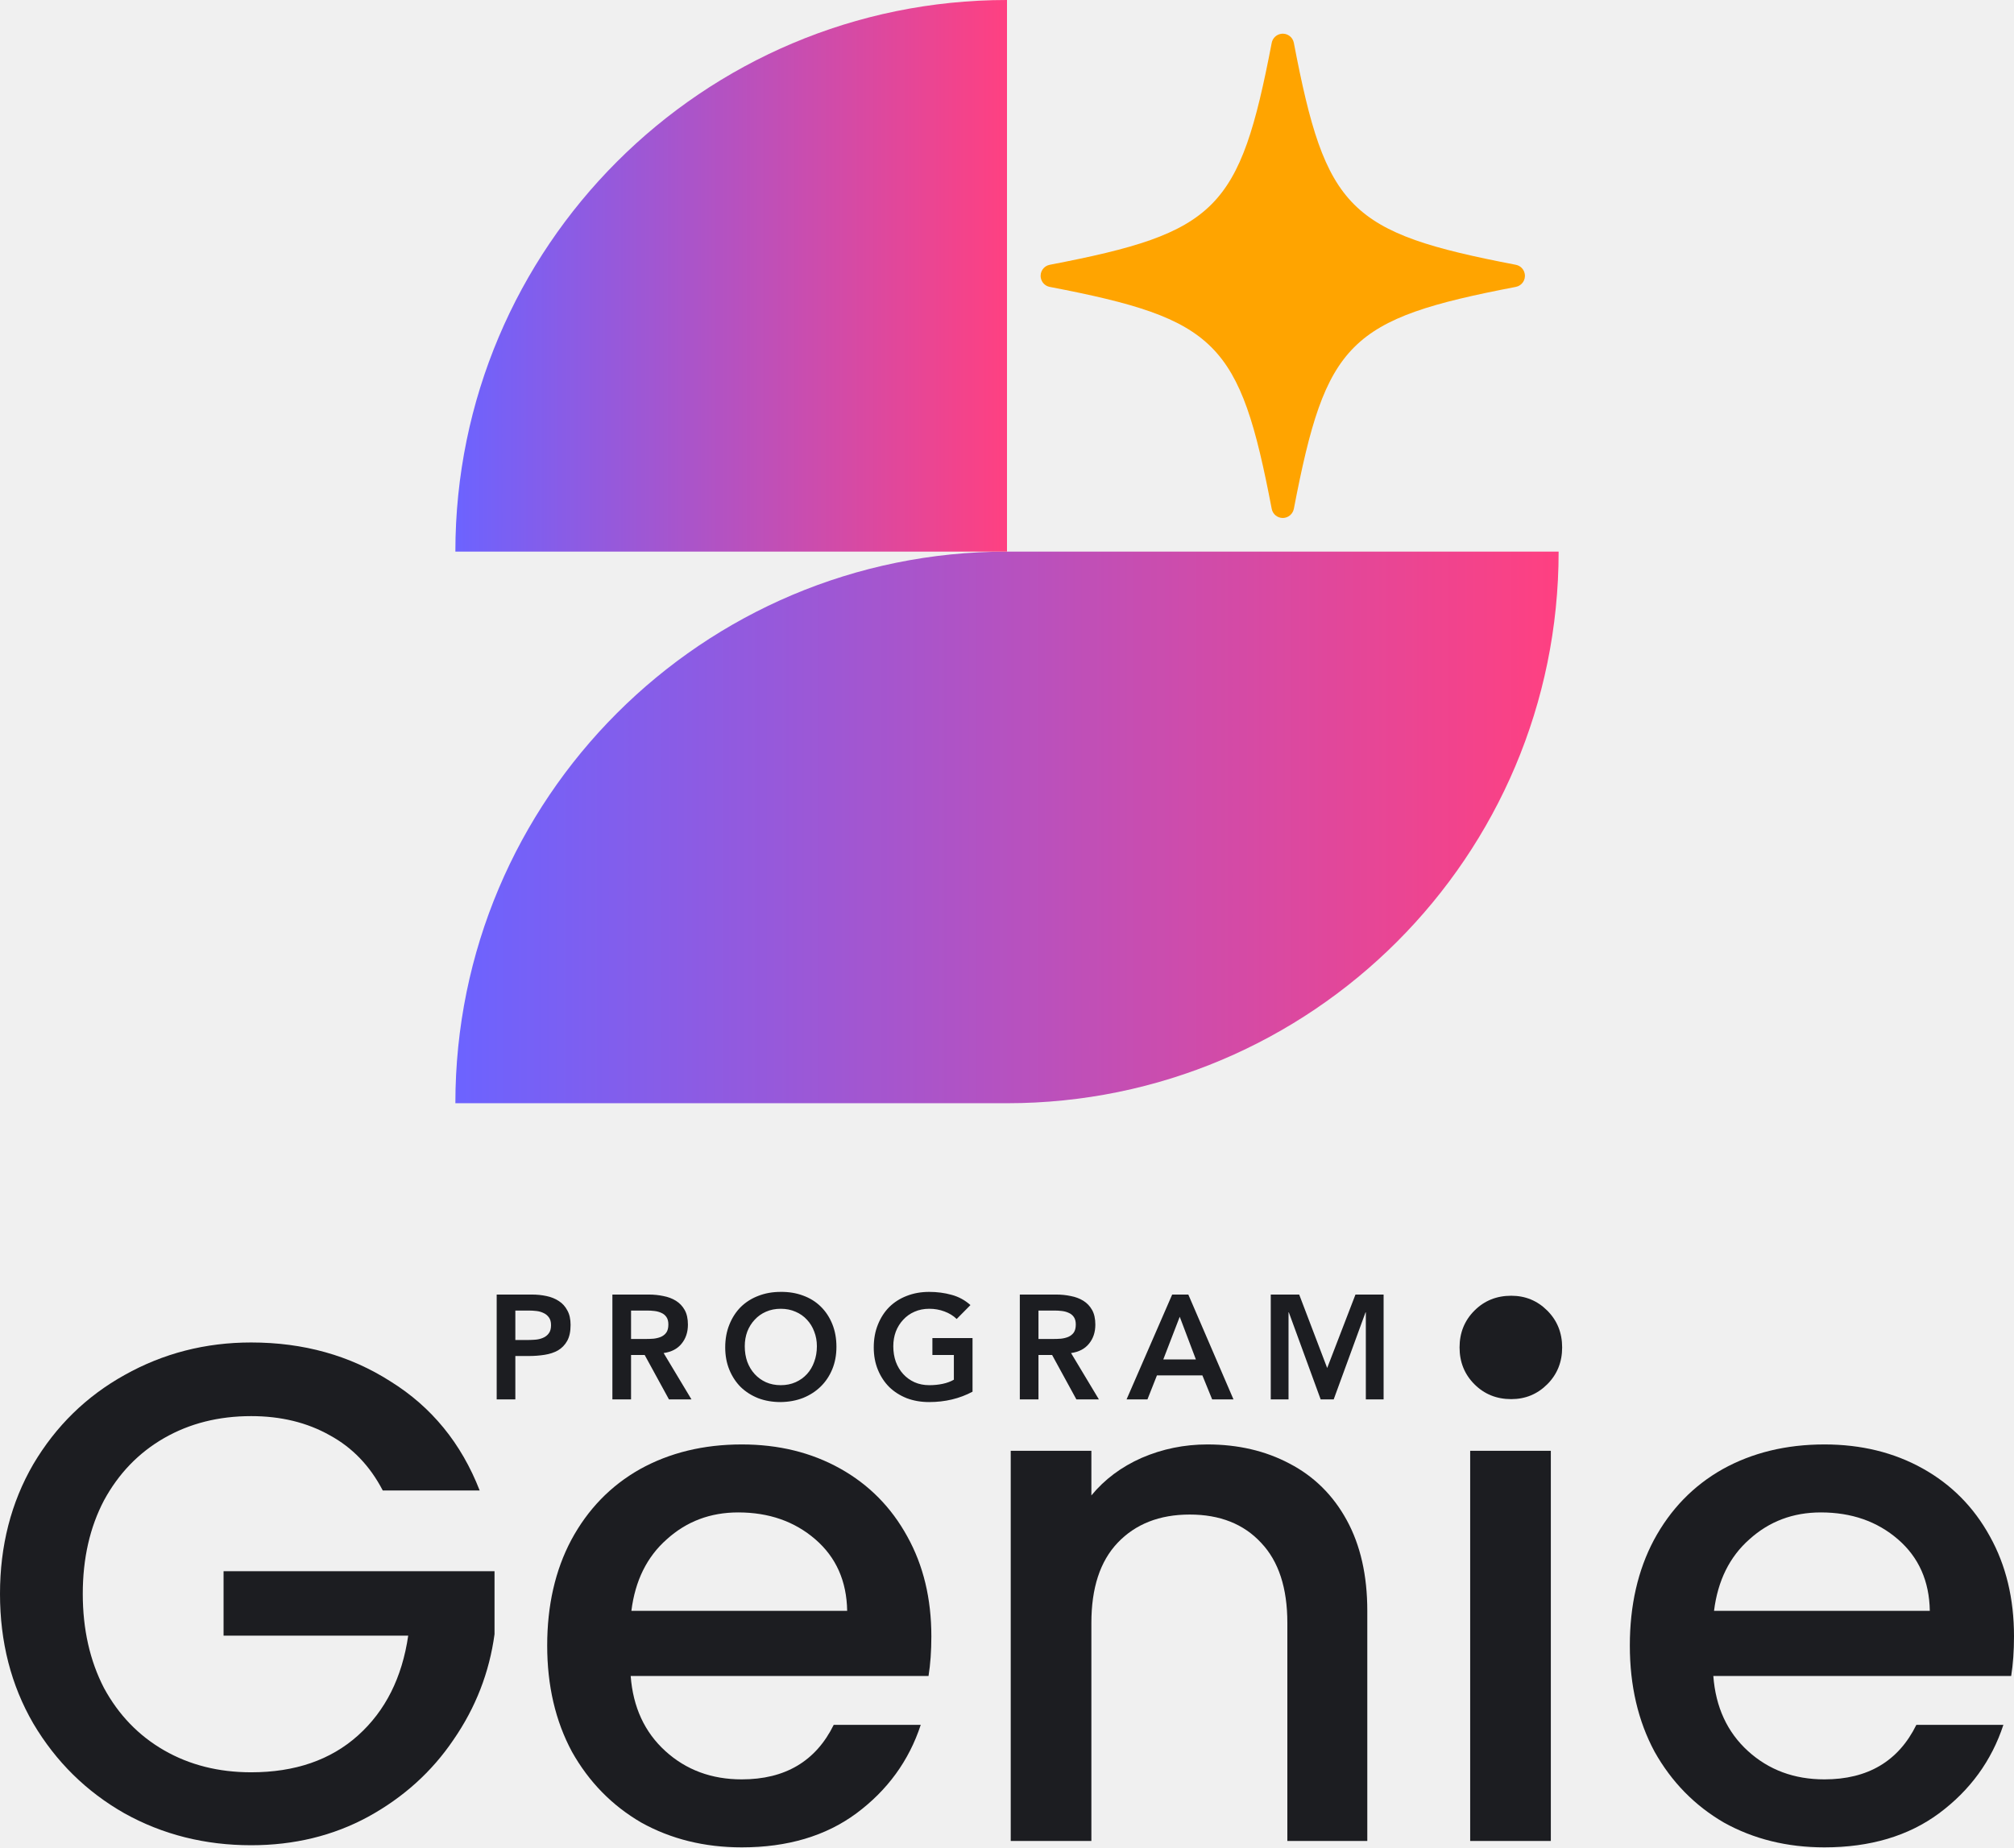
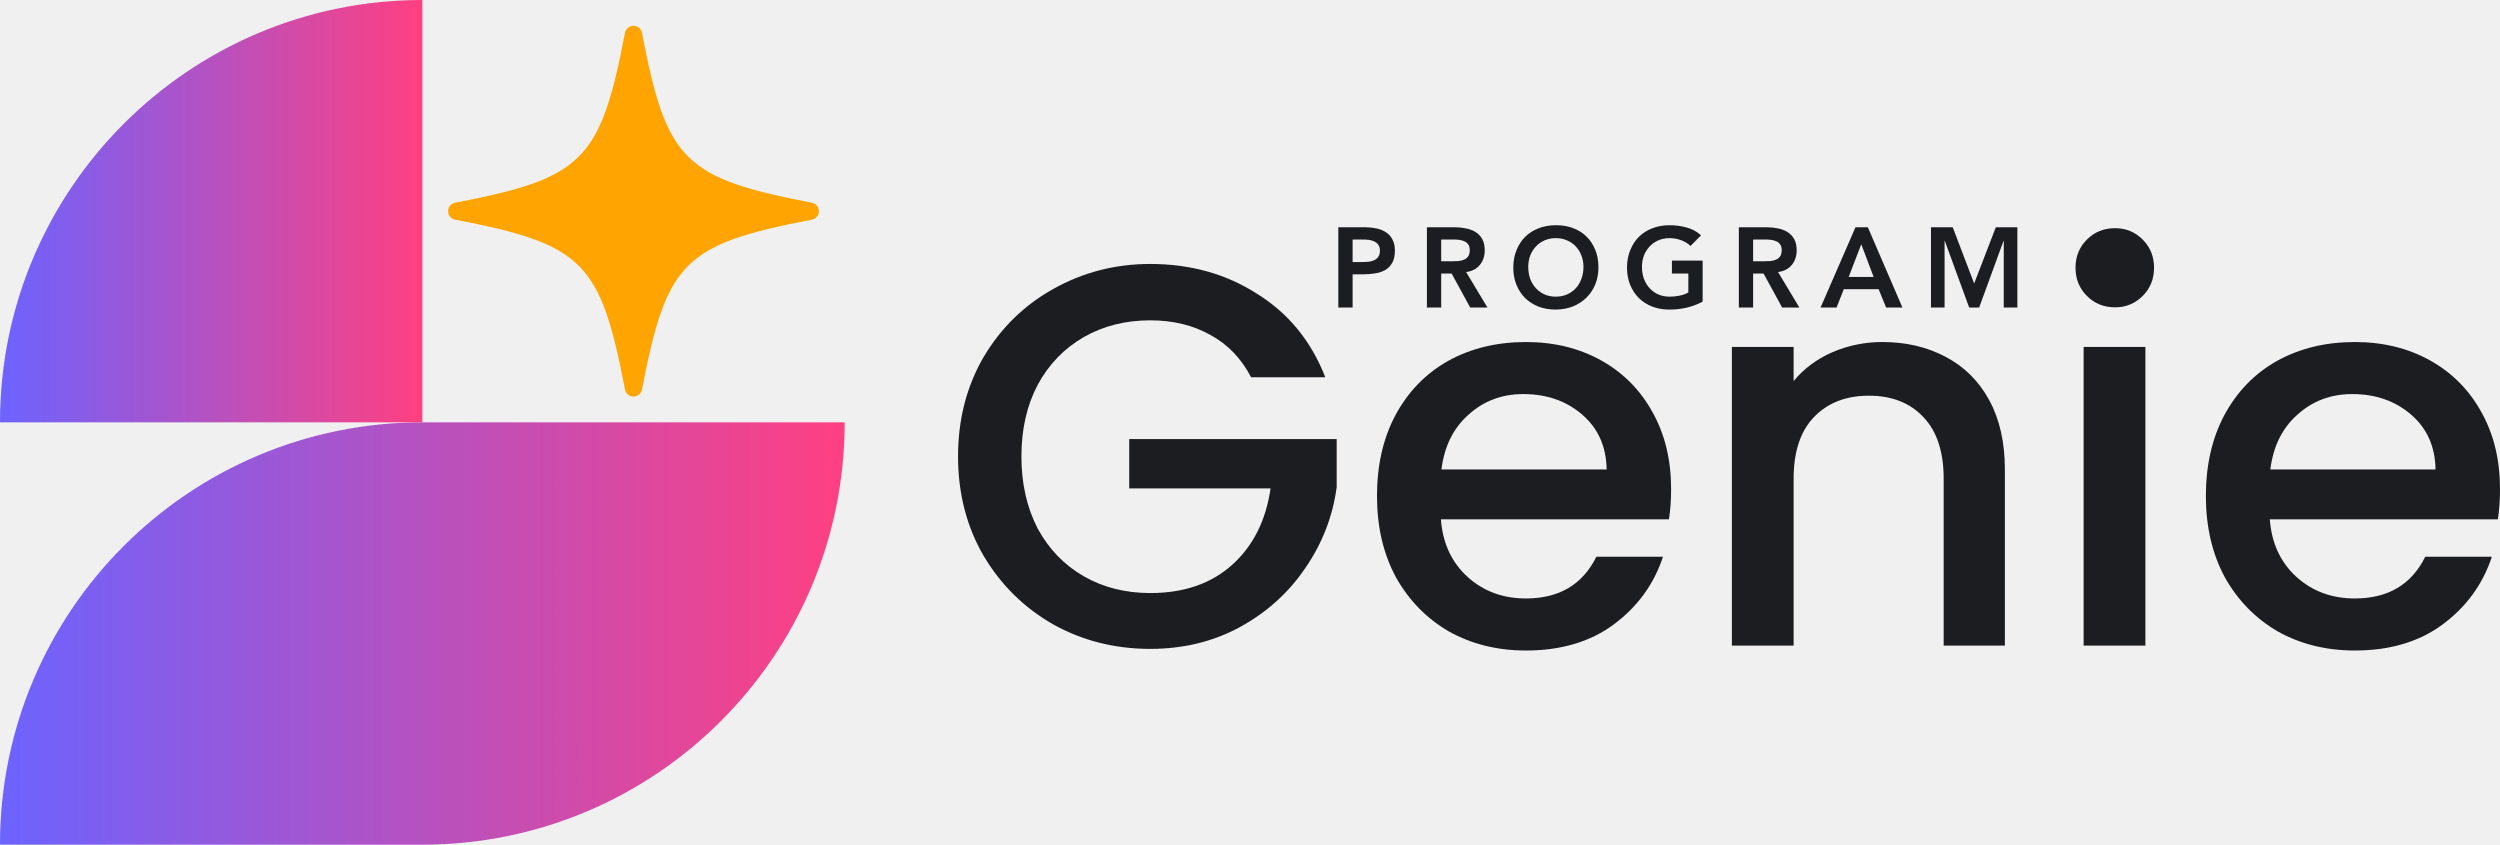
- <svg xmlns="http://www.w3.org/2000/svg" width="544" height="499" viewBox="0 0 544 499" fill="none">
-   <g clip-path="url(#clip0_81_683)">
-     <path d="M272 149C189.705 149 123 215.705 123 298H272C354.295 298 421 231.295 421 149H272Z" fill="url(#paint0_linear_81_683)" />
-     <path d="M346.482 139.915C347.936 139.915 349.189 138.879 349.48 137.443C358.147 92.307 364.289 86.166 409.425 77.498C411.079 77.189 412.169 75.59 411.842 73.937C411.606 72.701 410.661 71.756 409.425 71.52C364.289 62.853 358.111 56.711 349.48 11.575C349.171 9.921 347.572 8.831 345.919 9.158C344.701 9.394 343.738 10.339 343.502 11.575C334.834 56.711 328.693 62.853 283.557 71.52C281.903 71.829 280.813 73.428 281.14 75.082C281.376 76.317 282.321 77.262 283.557 77.498C328.693 86.166 334.871 92.344 343.502 137.443C343.774 138.879 345.028 139.915 346.5 139.915H346.482Z" fill="#FFA400" />
-     <path d="M272 0V149H123C123 66.759 189.759 0 272 0Z" fill="url(#paint1_linear_81_683)" />
+ <svg xmlns="http://www.w3.org/2000/svg" width="882" height="298" viewBox="0 0 882 298" fill="none">
+   <g clip-path="url(#clip0_338_12459)">
+     <path d="M149 149C66.705 149 0 215.705 0 298H149C231.295 298 298 231.295 298 149H149Z" fill="url(#paint0_linear_338_12459)" />
+     <path d="M223.482 139.915C224.935 139.915 226.189 138.879 226.48 137.443C235.147 92.307 241.289 86.166 286.425 77.498C288.079 77.189 289.169 75.59 288.842 73.937C288.606 72.701 287.661 71.756 286.425 71.52C241.289 62.853 235.111 56.711 226.48 11.575C226.171 9.921 224.572 8.831 222.918 9.158C221.701 9.394 220.738 10.339 220.502 11.575C211.834 56.711 205.693 62.853 160.556 71.52C158.903 71.829 157.813 73.428 158.14 75.082C158.376 76.317 159.321 77.262 160.556 77.498C205.693 86.166 211.871 92.344 220.502 137.443C220.774 138.879 222.028 139.915 223.5 139.915H223.482Z" fill="#FFA400" />
+     <path d="M149 0V149H0C0 66.759 66.759 0 149 0Z" fill="url(#paint1_linear_338_12459)" />
  </g>
-   <path d="M103.384 402.599C99.944 395.969 95.167 390.996 89.052 387.68C82.936 384.237 75.866 382.516 67.84 382.516C59.049 382.516 51.214 384.493 44.335 388.445C37.455 392.398 32.041 398.009 28.091 405.277C24.269 412.546 22.358 420.961 22.358 430.525C22.358 440.089 24.269 448.568 28.091 455.964C32.041 463.232 37.455 468.843 44.335 472.796C51.214 476.749 59.049 478.725 67.84 478.725C79.688 478.725 89.306 475.41 96.695 468.779C104.085 462.148 108.607 453.159 110.263 441.81H60.387V424.404H133.577V441.427C132.176 451.756 128.481 461.256 122.494 469.927C116.633 478.598 108.926 485.547 99.371 490.775C89.943 495.876 79.433 498.426 67.84 498.426C55.355 498.426 43.953 495.557 33.633 489.819C23.314 483.953 15.097 475.856 8.982 465.528C2.994 455.199 0 443.531 0 430.525C0 417.519 2.994 405.851 8.982 395.522C15.097 385.194 23.314 377.16 33.633 371.422C44.08 365.557 55.482 362.624 67.84 362.624C81.981 362.624 94.53 366.131 105.486 373.144C116.57 380.03 124.596 389.848 129.564 402.599H103.384Z" fill="#1C1D21" />
-   <path d="M251.568 442.001C251.568 445.954 251.313 449.525 250.804 452.712H170.352C170.989 461.128 174.11 467.887 179.715 472.987C185.321 478.088 192.201 480.638 200.354 480.638C212.075 480.638 220.356 475.729 225.197 465.91H248.702C245.517 475.601 239.72 483.571 231.312 489.819C223.031 495.94 212.712 499 200.354 499C190.29 499 181.244 496.769 173.218 492.306C165.319 487.715 159.077 481.339 154.491 473.178C150.032 464.89 147.802 455.326 147.802 444.488C147.802 433.649 149.968 424.149 154.299 415.988C158.758 407.7 164.937 401.324 172.836 396.861C180.862 392.398 190.035 390.167 200.354 390.167C210.291 390.167 219.145 392.335 226.917 396.67C234.688 401.006 240.739 407.126 245.071 415.032C249.402 422.81 251.568 431.8 251.568 442.001ZM228.828 435.116C228.7 427.082 225.834 420.643 220.228 415.797C214.623 410.952 207.679 408.529 199.399 408.529C191.882 408.529 185.448 410.952 180.098 415.797C174.747 420.515 171.562 426.955 170.543 435.116H228.828Z" fill="#1C1D21" />
-   <path d="M326.132 390.167C334.413 390.167 341.802 391.888 348.299 395.331C354.924 398.774 360.084 403.875 363.778 410.633C367.473 417.391 369.32 425.552 369.32 435.116V497.279H347.726V438.367C347.726 428.931 345.369 421.727 340.656 416.754C335.942 411.653 329.508 409.103 321.355 409.103C313.201 409.103 306.704 411.653 301.863 416.754C297.149 421.727 294.792 428.931 294.792 438.367V497.279H273.007V391.888H294.792V403.938C298.359 399.603 302.882 396.224 308.36 393.801C313.966 391.378 319.89 390.167 326.132 390.167Z" fill="#1C1D21" />
-   <path d="M408.192 377.926C404.243 377.926 400.93 376.587 398.255 373.909C395.58 371.231 394.242 367.916 394.242 363.963C394.242 360.01 395.58 356.694 398.255 354.017C400.93 351.339 404.243 350 408.192 350C412.014 350 415.263 351.339 417.938 354.017C420.614 356.694 421.951 360.01 421.951 363.963C421.951 367.916 420.614 371.231 417.938 373.909C415.263 376.587 412.014 377.926 408.192 377.926ZM418.894 391.888V497.279H397.109V391.888H418.894Z" fill="#1C1D21" />
-   <path d="M544 442.001C544 445.954 543.745 449.525 543.236 452.712H462.783C463.42 461.128 466.542 467.887 472.147 472.987C477.753 478.088 484.632 480.638 492.786 480.638C504.506 480.638 512.787 475.729 517.628 465.91H541.134C537.949 475.601 532.152 483.571 523.744 489.819C515.463 495.94 505.143 499 492.786 499C482.721 499 473.676 496.769 465.65 492.306C457.751 487.715 451.509 481.339 446.922 473.178C442.463 464.89 440.234 455.326 440.234 444.488C440.234 433.649 442.4 424.149 446.731 415.988C451.19 407.7 457.369 401.324 465.268 396.861C473.294 392.398 482.467 390.167 492.786 390.167C502.723 390.167 511.577 392.335 519.348 396.67C527.12 401.006 533.171 407.126 537.503 415.032C541.834 422.81 544 431.8 544 442.001ZM521.259 435.116C521.132 427.082 518.265 420.643 512.66 415.797C507.054 410.952 500.111 408.529 491.83 408.529C484.314 408.529 477.88 410.952 472.529 415.797C467.179 420.515 463.994 426.955 462.975 435.116H521.259Z" fill="#1C1D21" />
-   <path d="M134.16 349.68H143.68C145.04 349.68 146.347 349.813 147.6 350.08C148.88 350.347 150 350.8 150.96 351.44C151.92 352.053 152.68 352.893 153.24 353.96C153.827 355 154.12 356.307 154.12 357.88C154.12 359.667 153.813 361.107 153.2 362.2C152.587 363.293 151.76 364.147 150.72 364.76C149.68 365.347 148.467 365.747 147.08 365.96C145.72 366.173 144.293 366.28 142.8 366.28H139.2V378H134.16V349.68ZM142.24 361.96C142.96 361.96 143.707 361.933 144.48 361.88C145.253 361.827 145.96 361.667 146.6 361.4C147.267 361.133 147.8 360.733 148.2 360.2C148.627 359.667 148.84 358.92 148.84 357.96C148.84 357.08 148.653 356.387 148.28 355.88C147.907 355.347 147.427 354.947 146.84 354.68C146.253 354.387 145.6 354.2 144.88 354.12C144.16 354.04 143.467 354 142.8 354H139.2V361.96H142.24ZM165.413 349.68H175.253C176.613 349.68 177.92 349.813 179.173 350.08C180.453 350.32 181.586 350.747 182.573 351.36C183.56 351.973 184.346 352.8 184.933 353.84C185.52 354.88 185.813 356.2 185.813 357.8C185.813 359.853 185.24 361.573 184.093 362.96C182.973 364.347 181.36 365.187 179.253 365.48L186.773 378H180.693L174.133 366H170.453V378H165.413V349.68ZM174.373 361.68C175.093 361.68 175.813 361.653 176.533 361.6C177.253 361.52 177.906 361.36 178.493 361.12C179.106 360.853 179.6 360.467 179.973 359.96C180.346 359.427 180.533 358.693 180.533 357.76C180.533 356.933 180.36 356.267 180.013 355.76C179.666 355.253 179.213 354.88 178.653 354.64C178.093 354.373 177.466 354.2 176.773 354.12C176.106 354.04 175.453 354 174.813 354H170.453V361.68H174.373ZM195.888 363.96C195.888 361.693 196.262 359.64 197.008 357.8C197.755 355.933 198.782 354.347 200.088 353.04C201.422 351.733 202.995 350.733 204.808 350.04C206.648 349.32 208.662 348.96 210.848 348.96C213.062 348.933 215.088 349.267 216.928 349.96C218.768 350.627 220.355 351.613 221.688 352.92C223.022 354.227 224.062 355.8 224.808 357.64C225.555 359.48 225.928 361.533 225.928 363.8C225.928 366.013 225.555 368.027 224.808 369.84C224.062 371.653 223.022 373.213 221.688 374.52C220.355 375.827 218.768 376.853 216.928 377.6C215.088 378.32 213.062 378.693 210.848 378.72C208.662 378.72 206.648 378.373 204.808 377.68C202.995 376.96 201.422 375.96 200.088 374.68C198.782 373.373 197.755 371.813 197.008 370C196.262 368.187 195.888 366.173 195.888 363.96ZM201.168 363.64C201.168 365.16 201.395 366.56 201.848 367.84C202.328 369.12 202.995 370.227 203.848 371.16C204.702 372.093 205.715 372.827 206.888 373.36C208.088 373.893 209.422 374.16 210.888 374.16C212.355 374.16 213.688 373.893 214.888 373.36C216.088 372.827 217.115 372.093 217.968 371.16C218.822 370.227 219.475 369.12 219.928 367.84C220.408 366.56 220.648 365.16 220.648 363.64C220.648 362.227 220.408 360.907 219.928 359.68C219.475 358.453 218.822 357.387 217.968 356.48C217.115 355.547 216.088 354.827 214.888 354.32C213.688 353.787 212.355 353.52 210.888 353.52C209.422 353.52 208.088 353.787 206.888 354.32C205.715 354.827 204.702 355.547 203.848 356.48C202.995 357.387 202.328 358.453 201.848 359.68C201.395 360.907 201.168 362.227 201.168 363.64ZM262.689 375.92C259.195 377.787 255.289 378.72 250.969 378.72C248.782 378.72 246.769 378.373 244.929 377.68C243.115 376.96 241.542 375.96 240.209 374.68C238.902 373.373 237.875 371.813 237.129 370C236.382 368.187 236.009 366.173 236.009 363.96C236.009 361.693 236.382 359.64 237.129 357.8C237.875 355.933 238.902 354.347 240.209 353.04C241.542 351.733 243.115 350.733 244.929 350.04C246.769 349.32 248.782 348.96 250.969 348.96C253.129 348.96 255.155 349.227 257.049 349.76C258.942 350.267 260.635 351.187 262.129 352.52L258.409 356.28C257.502 355.4 256.395 354.72 255.089 354.24C253.809 353.76 252.449 353.52 251.009 353.52C249.542 353.52 248.209 353.787 247.009 354.32C245.835 354.827 244.822 355.547 243.969 356.48C243.115 357.387 242.449 358.453 241.969 359.68C241.515 360.907 241.289 362.227 241.289 363.64C241.289 365.16 241.515 366.56 241.969 367.84C242.449 369.12 243.115 370.227 243.969 371.16C244.822 372.093 245.835 372.827 247.009 373.36C248.209 373.893 249.542 374.16 251.009 374.16C252.289 374.16 253.489 374.04 254.609 373.8C255.755 373.56 256.769 373.187 257.649 372.68V366H251.849V361.44H262.689V375.92ZM275.462 349.68H285.302C286.662 349.68 287.968 349.813 289.222 350.08C290.502 350.32 291.635 350.747 292.622 351.36C293.608 351.973 294.395 352.8 294.982 353.84C295.568 354.88 295.862 356.2 295.862 357.8C295.862 359.853 295.288 361.573 294.142 362.96C293.022 364.347 291.408 365.187 289.302 365.48L296.822 378H290.742L284.182 366H280.502V378H275.462V349.68ZM284.422 361.68C285.142 361.68 285.862 361.653 286.582 361.6C287.302 361.52 287.955 361.36 288.542 361.12C289.155 360.853 289.648 360.467 290.022 359.96C290.395 359.427 290.582 358.693 290.582 357.76C290.582 356.933 290.408 356.267 290.062 355.76C289.715 355.253 289.262 354.88 288.702 354.64C288.142 354.373 287.515 354.2 286.822 354.12C286.155 354.04 285.502 354 284.862 354H280.502V361.68H284.422ZM316.617 349.68H320.977L333.177 378H327.417L324.777 371.52H312.497L309.937 378H304.297L316.617 349.68ZM323.017 367.2L318.657 355.68L314.217 367.2H323.017ZM343.244 349.68H350.924L358.484 369.52L366.124 349.68H373.724V378H368.924V354.48H368.844L360.244 378H356.724L348.124 354.48H348.044V378H343.244V349.68Z" fill="#1C1D21" />
+   <path d="M441.384 133.099C437.944 126.469 433.167 121.496 427.052 118.18C420.936 114.737 413.866 113.016 405.84 113.016C397.049 113.016 389.214 114.993 382.335 118.945C375.455 122.898 370.041 128.509 366.091 135.777C362.269 143.046 360.358 151.461 360.358 161.025C360.358 170.589 362.269 179.068 366.091 186.464C370.041 193.732 375.455 199.343 382.335 203.296C389.214 207.249 397.049 209.225 405.84 209.225C417.688 209.225 427.306 205.91 434.695 199.279C442.085 192.648 446.607 183.659 448.263 172.31H398.387V154.904H471.577V171.927C470.176 182.256 466.481 191.756 460.494 200.427C454.633 209.098 446.926 216.047 437.371 221.275C427.943 226.376 417.433 228.926 405.84 228.926C393.355 228.926 381.952 226.057 371.633 220.319C361.314 214.453 353.097 206.356 346.982 196.028C340.994 185.699 338 174.031 338 161.025C338 148.019 340.994 136.351 346.982 126.022C353.097 115.694 361.314 107.66 371.633 101.922C382.08 96.057 393.482 93.124 405.84 93.124C419.981 93.124 432.53 96.63 443.486 103.644C454.57 110.53 462.596 120.348 467.564 133.099H441.384Z" fill="#1C1D21" />
+   <path d="M589.568 172.501C589.568 176.454 589.313 180.025 588.804 183.212H508.352C508.989 191.628 512.11 198.387 517.715 203.487C523.321 208.588 530.201 211.138 538.354 211.138C550.075 211.138 558.356 206.229 563.197 196.41H586.702C583.517 206.101 577.72 214.071 569.312 220.319C561.031 226.44 550.712 229.5 538.354 229.5C528.29 229.5 519.244 227.269 511.218 222.806C503.319 218.215 497.077 211.839 492.491 203.678C488.032 195.39 485.802 185.826 485.802 174.988C485.802 164.149 487.968 154.649 492.299 146.488C496.758 138.2 502.937 131.824 510.836 127.361C518.862 122.898 528.035 120.667 538.354 120.667C548.291 120.667 557.145 122.835 564.917 127.17C572.688 131.506 578.739 137.626 583.071 145.532C587.402 153.31 589.568 162.3 589.568 172.501ZM566.828 165.616C566.7 157.582 563.834 151.143 558.228 146.297C552.623 141.452 545.679 139.029 537.399 139.029C529.882 139.029 523.448 141.452 518.098 146.297C512.747 151.015 509.562 157.455 508.543 165.616H566.828Z" fill="#1C1D21" />
+   <path d="M664.132 120.667C672.413 120.667 679.802 122.388 686.299 125.831C692.924 129.274 698.084 134.375 701.778 141.133C705.473 147.891 707.32 156.052 707.32 165.616V227.779H685.726V168.867C685.726 159.431 683.369 152.227 678.656 147.254C673.942 142.153 667.508 139.603 659.355 139.603C651.201 139.603 644.704 142.153 639.863 147.254C635.149 152.227 632.792 159.431 632.792 168.867V227.779H611.007V122.388H632.792V134.438C636.359 130.103 640.882 126.724 646.36 124.301C651.966 121.878 657.89 120.667 664.132 120.667Z" fill="#1C1D21" />
+   <path d="M746.192 108.426C742.243 108.426 738.93 107.087 736.255 104.409C733.58 101.731 732.242 98.416 732.242 94.463C732.242 90.51 733.58 87.195 736.255 84.517C738.93 81.839 742.243 80.5 746.192 80.5C750.014 80.5 753.263 81.839 755.938 84.517C758.614 87.195 759.951 90.51 759.951 94.463C759.951 98.416 758.614 101.731 755.938 104.409C753.263 107.087 750.014 108.426 746.192 108.426ZM756.894 122.388V227.779H735.109V122.388H756.894Z" fill="#1C1D21" />
+   <path d="M882 172.501C882 176.454 881.745 180.025 881.236 183.212H800.783C801.42 191.628 804.542 198.387 810.147 203.487C815.753 208.588 822.632 211.138 830.786 211.138C842.506 211.138 850.787 206.229 855.628 196.41H879.134C875.949 206.101 870.152 214.071 861.744 220.319C853.463 226.44 843.143 229.5 830.786 229.5C820.721 229.5 811.676 227.269 803.65 222.806C795.751 218.215 789.509 211.839 784.922 203.678C780.463 195.39 778.234 185.826 778.234 174.988C778.234 164.149 780.4 154.649 784.731 146.488C789.19 138.2 795.369 131.824 803.268 127.361C811.294 122.898 820.467 120.667 830.786 120.667C840.723 120.667 849.577 122.835 857.348 127.17C865.12 131.506 871.171 137.626 875.503 145.532C879.834 153.31 882 162.3 882 172.501ZM859.259 165.616C859.132 157.582 856.265 151.143 850.66 146.297C845.054 141.452 838.111 139.029 829.83 139.029C822.314 139.029 815.88 141.452 810.529 146.297C805.179 151.015 801.994 157.455 800.975 165.616H859.259Z" fill="#1C1D21" />
+   <path d="M472.16 80.18H481.68C483.04 80.18 484.347 80.313 485.6 80.58C486.88 80.847 488 81.3 488.96 81.94C489.92 82.553 490.68 83.393 491.24 84.46C491.827 85.5 492.12 86.807 492.12 88.38C492.12 90.167 491.813 91.607 491.2 92.7C490.587 93.793 489.76 94.647 488.72 95.26C487.68 95.847 486.467 96.247 485.08 96.46C483.72 96.673 482.293 96.78 480.8 96.78H477.2V108.5H472.16V80.18ZM480.24 92.46C480.96 92.46 481.707 92.433 482.48 92.38C483.253 92.327 483.96 92.167 484.6 91.9C485.267 91.633 485.8 91.233 486.2 90.7C486.627 90.167 486.84 89.42 486.84 88.46C486.84 87.58 486.653 86.887 486.28 86.38C485.907 85.847 485.427 85.447 484.84 85.18C484.253 84.887 483.6 84.7 482.88 84.62C482.16 84.54 481.467 84.5 480.8 84.5H477.2V92.46H480.24ZM503.413 80.18H513.253C514.613 80.18 515.92 80.313 517.173 80.58C518.453 80.82 519.586 81.247 520.573 81.86C521.56 82.473 522.346 83.3 522.933 84.34C523.52 85.38 523.813 86.7 523.813 88.3C523.813 90.353 523.24 92.073 522.093 93.46C520.973 94.847 519.36 95.687 517.253 95.98L524.773 108.5H518.693L512.133 96.5H508.453V108.5H503.413V80.18ZM512.373 92.18C513.093 92.18 513.813 92.153 514.533 92.1C515.253 92.02 515.906 91.86 516.493 91.62C517.106 91.353 517.6 90.967 517.973 90.46C518.346 89.927 518.533 89.193 518.533 88.26C518.533 87.433 518.36 86.767 518.013 86.26C517.666 85.753 517.213 85.38 516.653 85.14C516.093 84.873 515.466 84.7 514.773 84.62C514.106 84.54 513.453 84.5 512.813 84.5H508.453V92.18H512.373ZM533.888 94.46C533.888 92.193 534.262 90.14 535.008 88.3C535.755 86.433 536.782 84.847 538.088 83.54C539.422 82.233 540.995 81.233 542.808 80.54C544.648 79.82 546.662 79.46 548.848 79.46C551.062 79.433 553.088 79.767 554.928 80.46C556.768 81.127 558.355 82.113 559.688 83.42C561.022 84.727 562.062 86.3 562.808 88.14C563.555 89.98 563.928 92.033 563.928 94.3C563.928 96.513 563.555 98.527 562.808 100.34C562.062 102.153 561.022 103.713 559.688 105.02C558.355 106.327 556.768 107.353 554.928 108.1C553.088 108.82 551.062 109.193 548.848 109.22C546.662 109.22 544.648 108.873 542.808 108.18C540.995 107.46 539.422 106.46 538.088 105.18C536.782 103.873 535.755 102.313 535.008 100.5C534.262 98.687 533.888 96.673 533.888 94.46ZM539.168 94.14C539.168 95.66 539.395 97.06 539.848 98.34C540.328 99.62 540.995 100.727 541.848 101.66C542.702 102.593 543.715 103.327 544.888 103.86C546.088 104.393 547.422 104.66 548.888 104.66C550.355 104.66 551.688 104.393 552.888 103.86C554.088 103.327 555.115 102.593 555.968 101.66C556.822 100.727 557.475 99.62 557.928 98.34C558.408 97.06 558.648 95.66 558.648 94.14C558.648 92.727 558.408 91.407 557.928 90.18C557.475 88.953 556.822 87.887 555.968 86.98C555.115 86.047 554.088 85.327 552.888 84.82C551.688 84.287 550.355 84.02 548.888 84.02C547.422 84.02 546.088 84.287 544.888 84.82C543.715 85.327 542.702 86.047 541.848 86.98C540.995 87.887 540.328 88.953 539.848 90.18C539.395 91.407 539.168 92.727 539.168 94.14ZM600.689 106.42C597.195 108.287 593.289 109.22 588.969 109.22C586.782 109.22 584.769 108.873 582.929 108.18C581.115 107.46 579.542 106.46 578.209 105.18C576.902 103.873 575.875 102.313 575.129 100.5C574.382 98.687 574.009 96.673 574.009 94.46C574.009 92.193 574.382 90.14 575.129 88.3C575.875 86.433 576.902 84.847 578.209 83.54C579.542 82.233 581.115 81.233 582.929 80.54C584.769 79.82 586.782 79.46 588.969 79.46C591.129 79.46 593.155 79.727 595.049 80.26C596.942 80.767 598.635 81.687 600.129 83.02L596.409 86.78C595.502 85.9 594.395 85.22 593.089 84.74C591.809 84.26 590.449 84.02 589.009 84.02C587.542 84.02 586.209 84.287 585.009 84.82C583.835 85.327 582.822 86.047 581.969 86.98C581.115 87.887 580.449 88.953 579.969 90.18C579.515 91.407 579.289 92.727 579.289 94.14C579.289 95.66 579.515 97.06 579.969 98.34C580.449 99.62 581.115 100.727 581.969 101.66C582.822 102.593 583.835 103.327 585.009 103.86C586.209 104.393 587.542 104.66 589.009 104.66C590.289 104.66 591.489 104.54 592.609 104.3C593.755 104.06 594.769 103.687 595.649 103.18V96.5H589.849V91.94H600.689V106.42ZM613.462 80.18H623.302C624.662 80.18 625.968 80.313 627.222 80.58C628.502 80.82 629.635 81.247 630.622 81.86C631.608 82.473 632.395 83.3 632.982 84.34C633.568 85.38 633.862 86.7 633.862 88.3C633.862 90.353 633.288 92.073 632.142 93.46C631.022 94.847 629.408 95.687 627.302 95.98L634.822 108.5H628.742L622.182 96.5H618.502V108.5H613.462V80.18ZM622.422 92.18C623.142 92.18 623.862 92.153 624.582 92.1C625.302 92.02 625.955 91.86 626.542 91.62C627.155 91.353 627.648 90.967 628.022 90.46C628.395 89.927 628.582 89.193 628.582 88.26C628.582 87.433 628.408 86.767 628.062 86.26C627.715 85.753 627.262 85.38 626.702 85.14C626.142 84.873 625.515 84.7 624.822 84.62C624.155 84.54 623.502 84.5 622.862 84.5H618.502V92.18H622.422ZM654.617 80.18H658.977L671.177 108.5H665.417L662.777 102.02H650.497L647.937 108.5H642.297L654.617 80.18ZM661.017 97.7L656.657 86.18L652.217 97.7H661.017ZM681.244 80.18H688.924L696.484 100.02L704.124 80.18H711.724V108.5H706.924V84.98H706.844L698.244 108.5H694.724L686.124 84.98H686.044V108.5H681.244V80.18Z" fill="#1C1D21" />
  <defs>
-     <linearGradient id="paint0_linear_81_683" x1="123" y1="223.5" x2="421" y2="223.5" gradientUnits="userSpaceOnUse">
+     <linearGradient id="paint0_linear_338_12459" x1="0" y1="223.5" x2="298" y2="223.5" gradientUnits="userSpaceOnUse">
      <stop stop-color="#6C63FF" />
      <stop offset="1" stop-color="#FF4081" />
    </linearGradient>
-     <linearGradient id="paint1_linear_81_683" x1="123" y1="74.5" x2="272" y2="74.5" gradientUnits="userSpaceOnUse">
+     <linearGradient id="paint1_linear_338_12459" x1="0" y1="74.5" x2="149" y2="74.5" gradientUnits="userSpaceOnUse">
      <stop stop-color="#6C63FF" />
      <stop offset="1" stop-color="#FF4081" />
    </linearGradient>
-     <clipPath id="clip0_81_683">
-       <rect width="298" height="298" fill="white" transform="translate(123)" />
+     <clipPath id="clip0_338_12459">
+       <rect width="298" height="298" fill="white" />
    </clipPath>
  </defs>
</svg>
